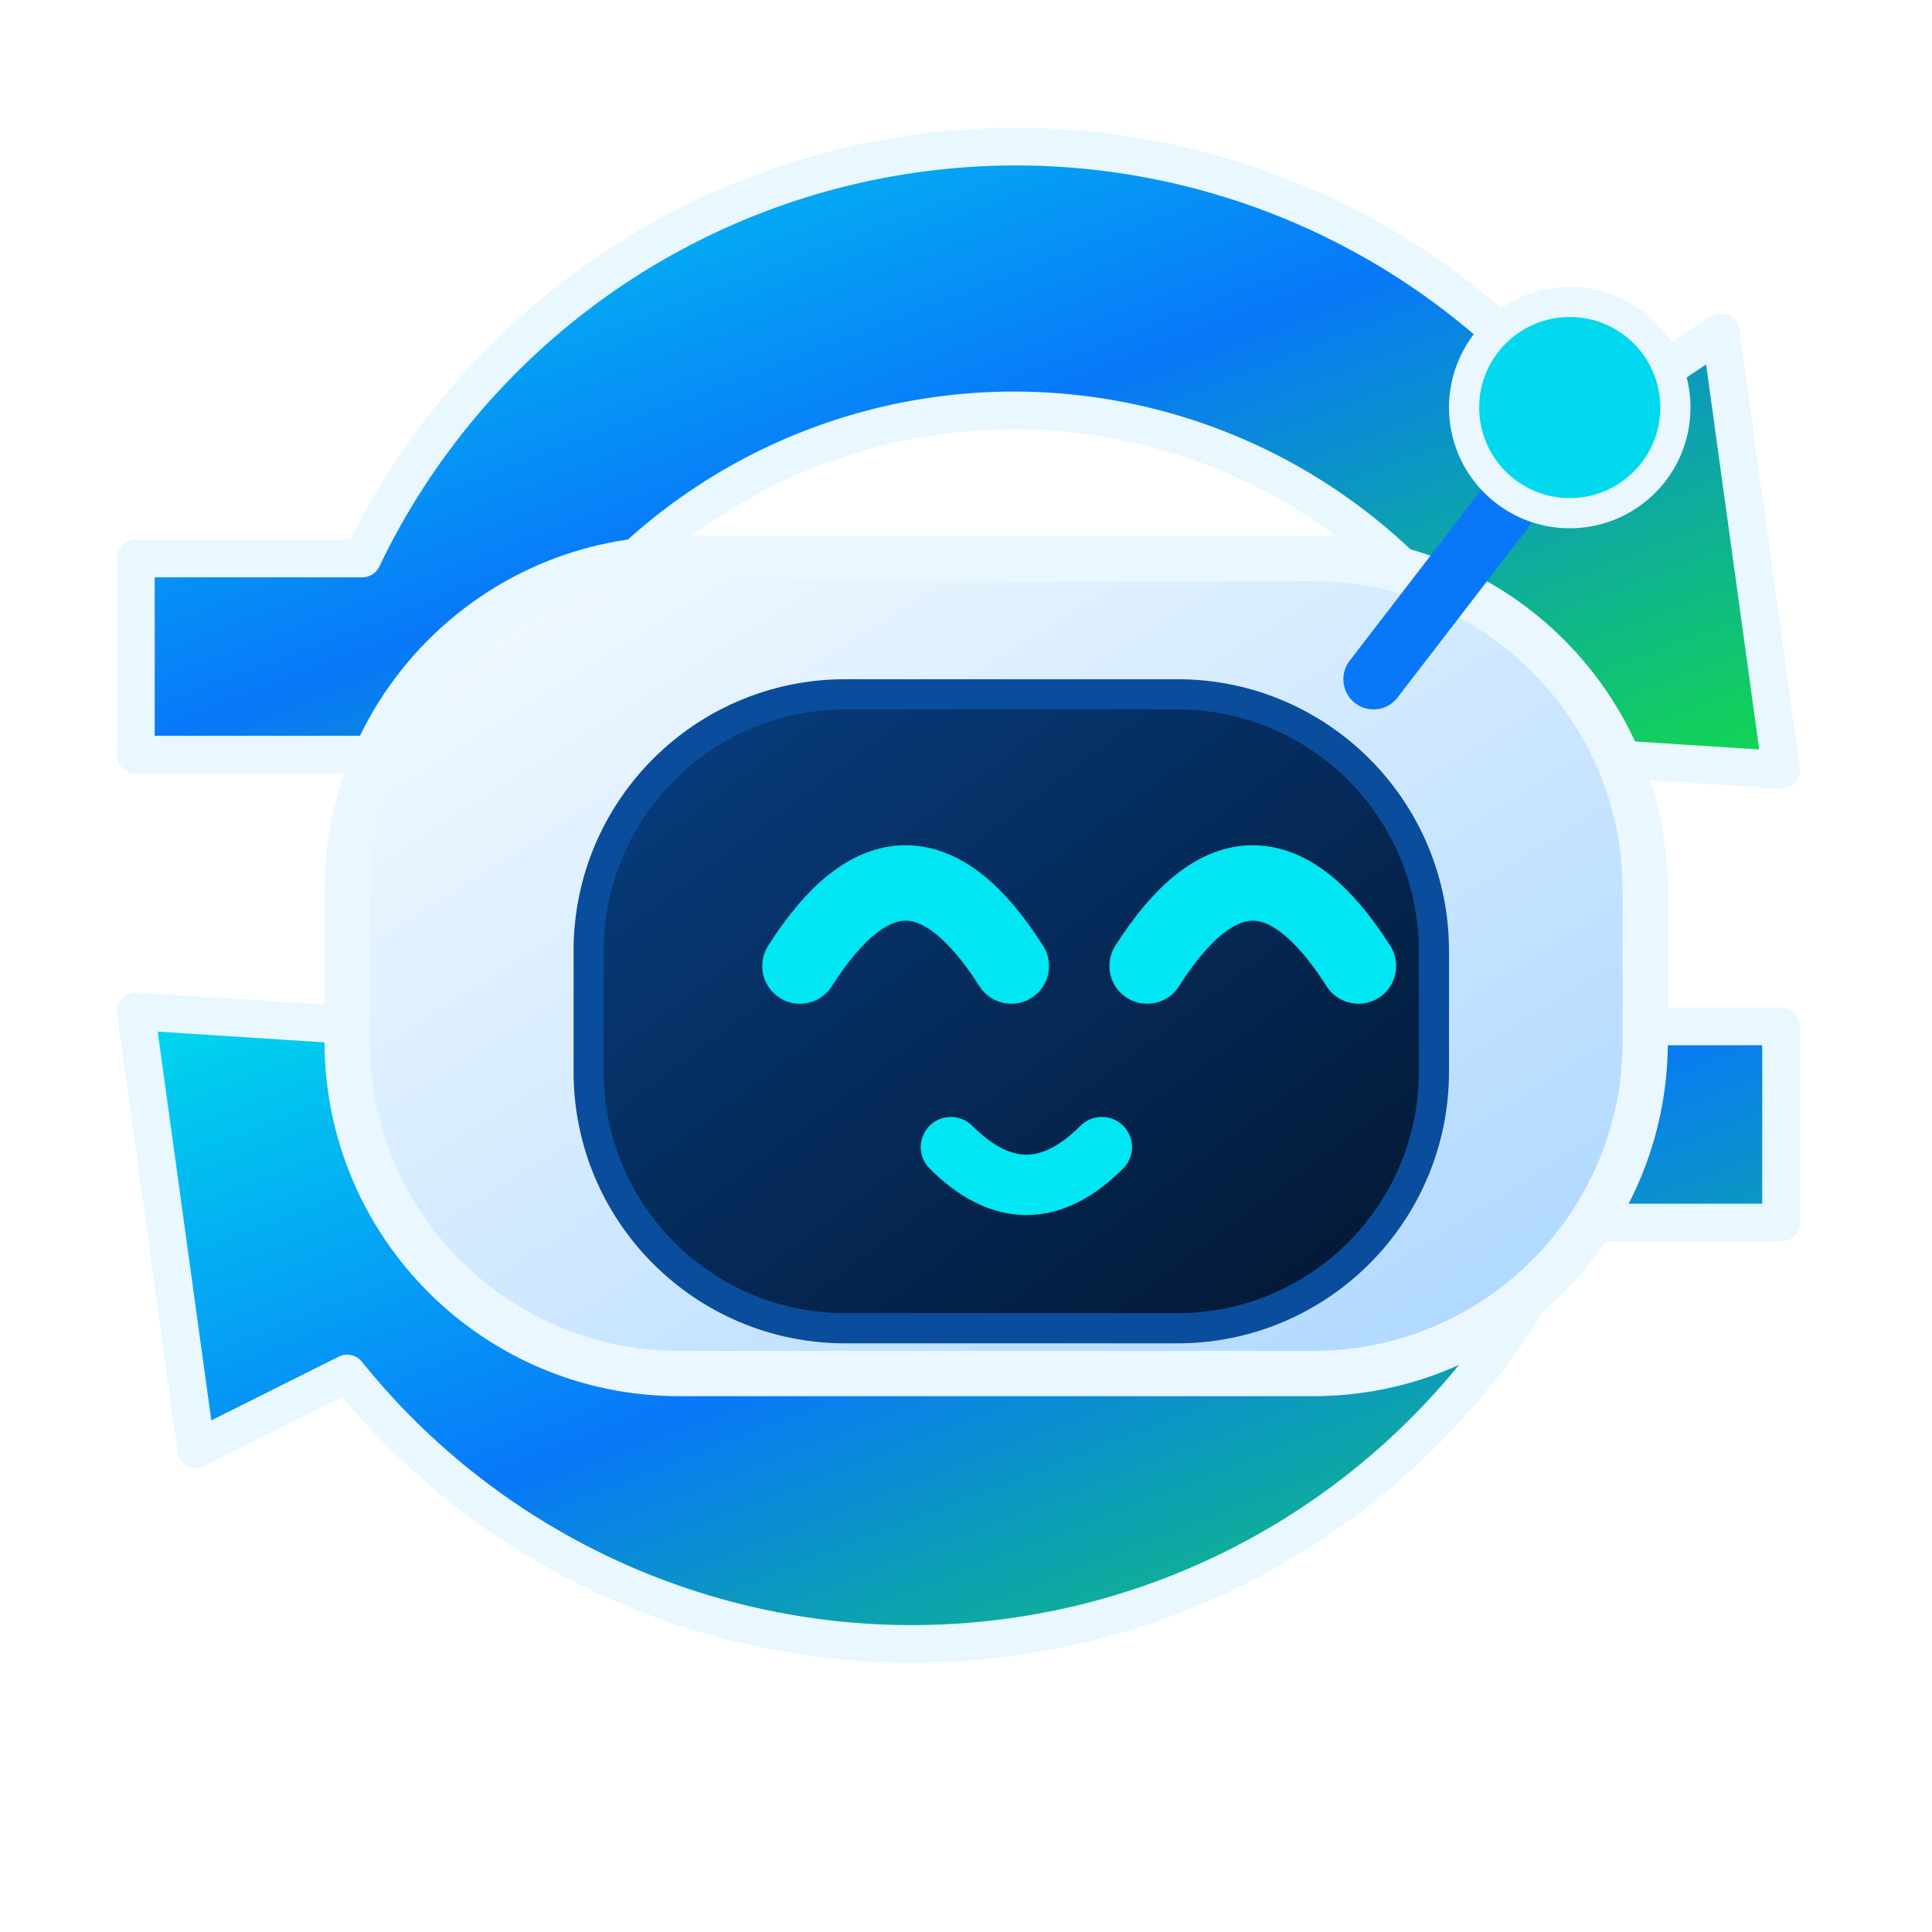
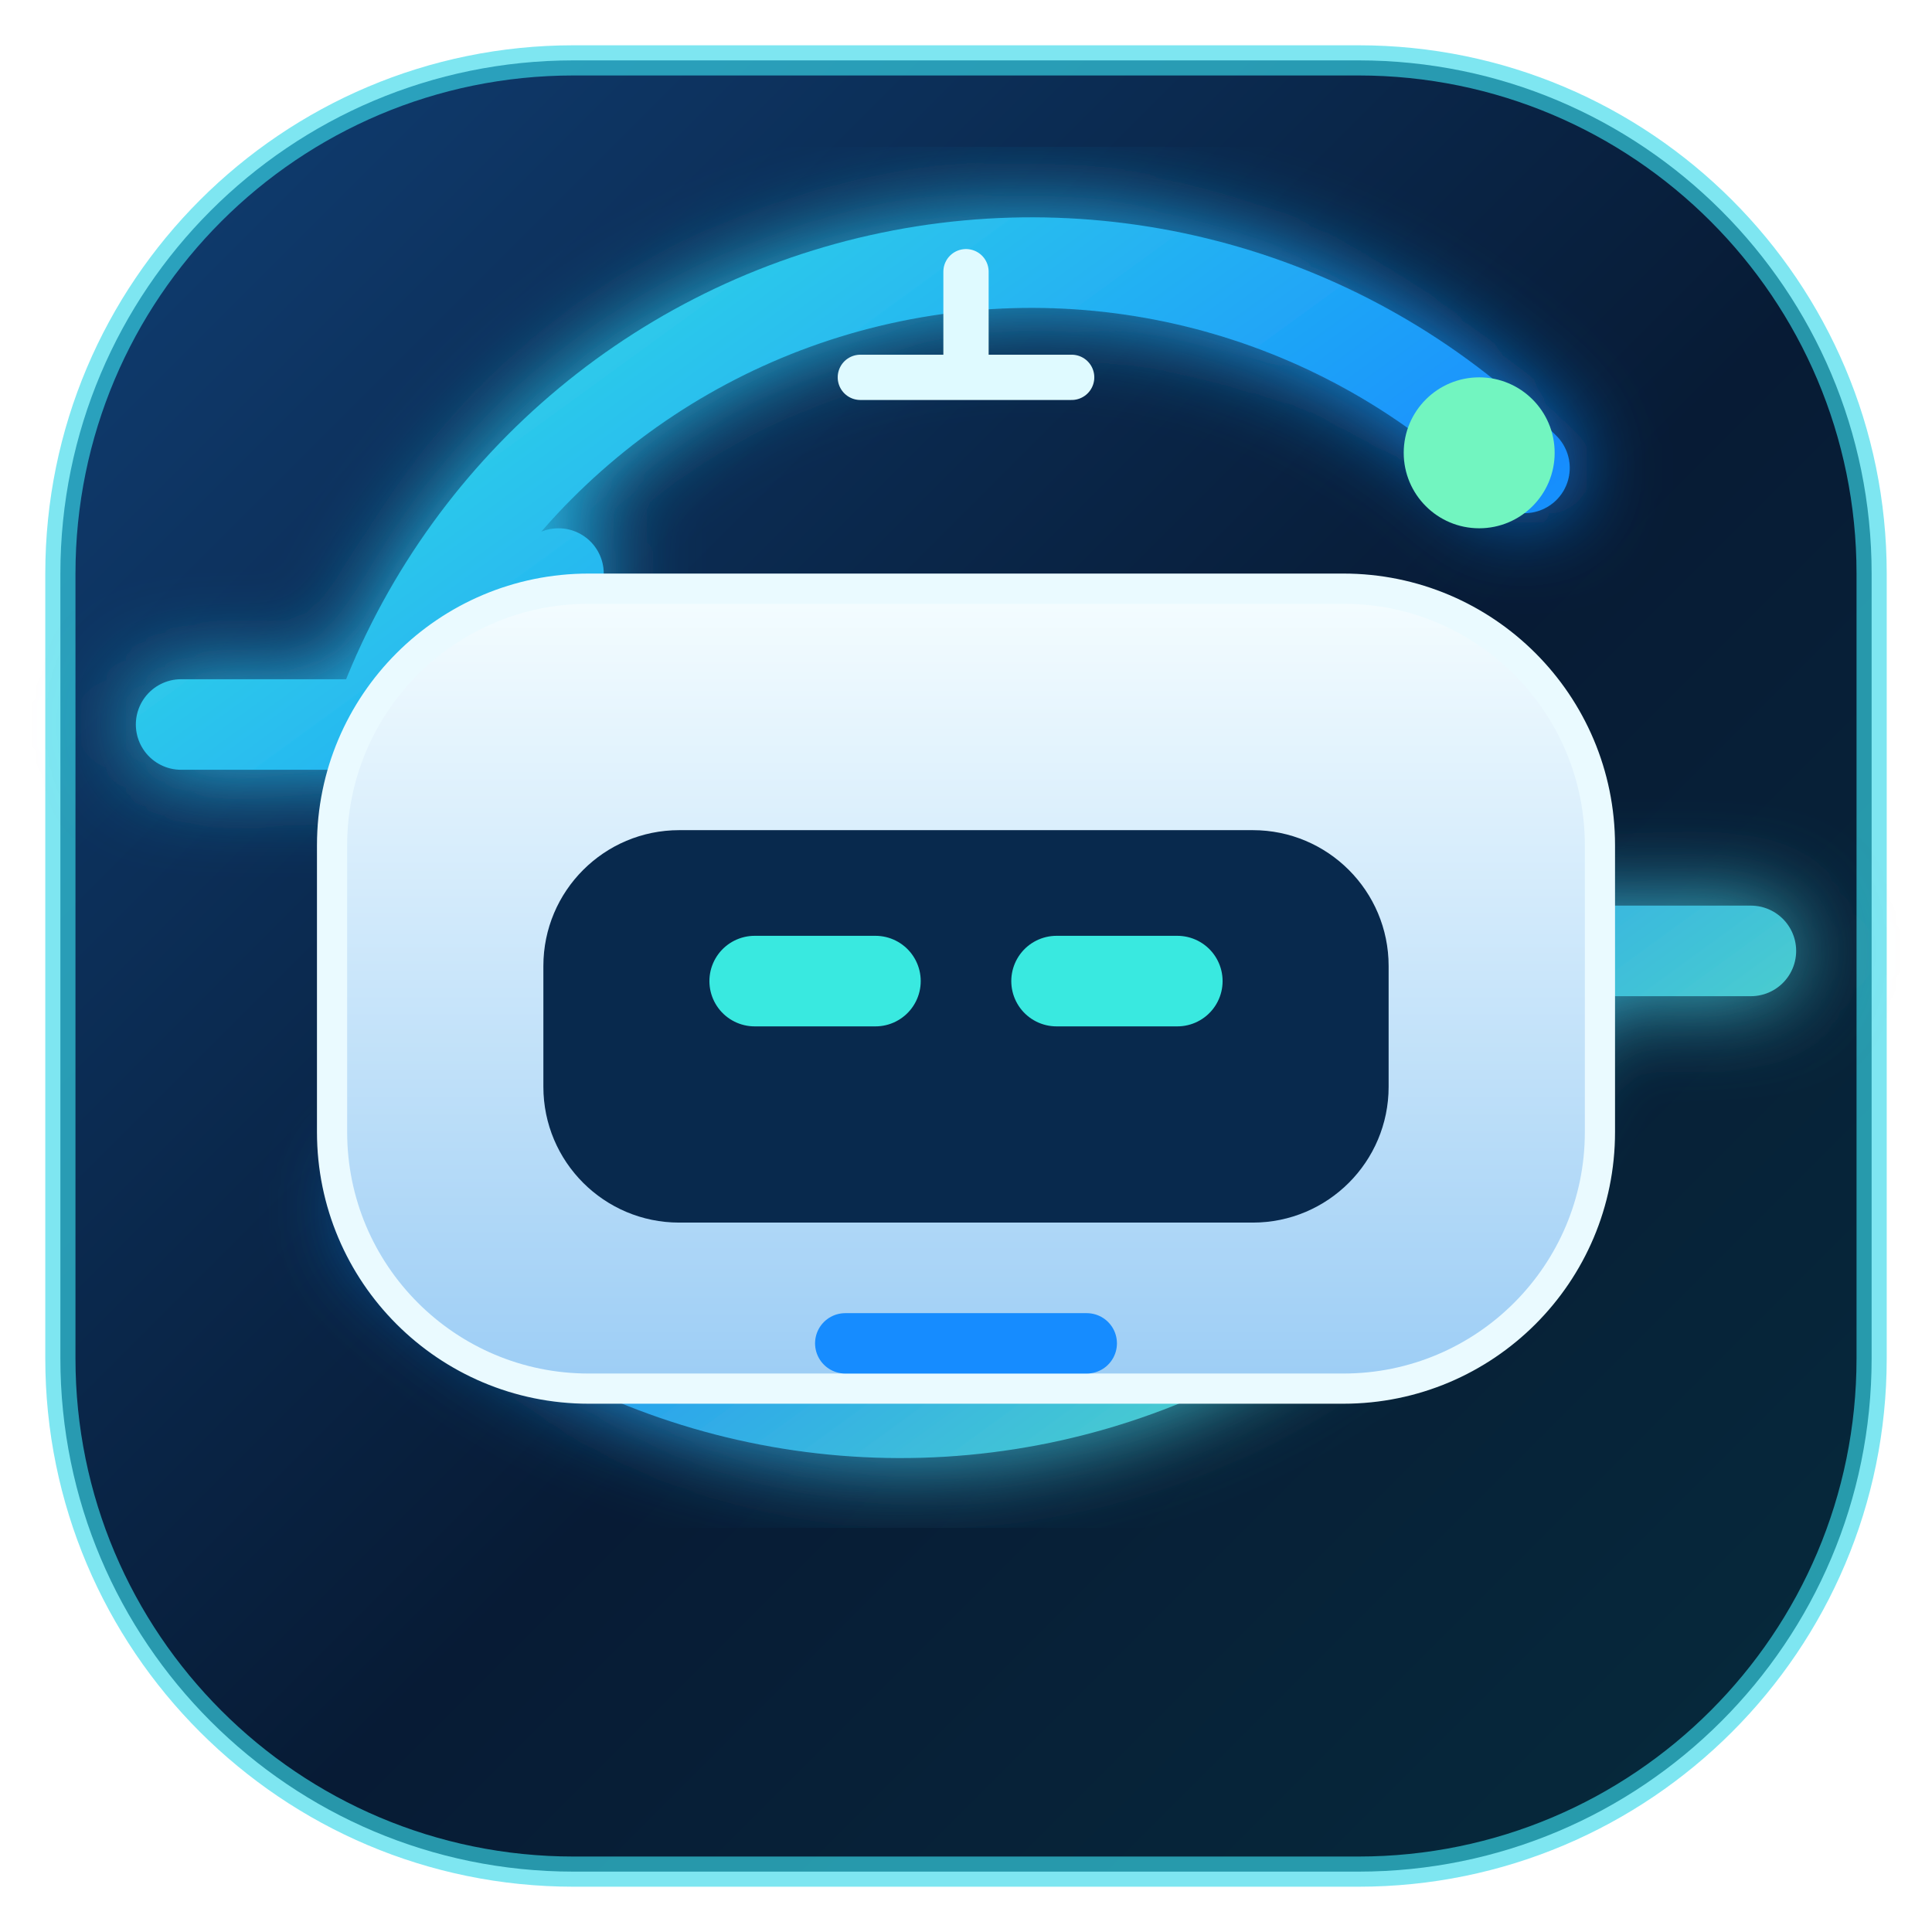
<svg xmlns="http://www.w3.org/2000/svg" viewBox="0 0 128 128" role="img" aria-labelledby="title">
  <defs>
-     <linearGradient id="ring" x1="0" y1="0" x2="1" y2="1">
-       <stop stop-color="#00d9ed" />
-       <stop offset=".48" stop-color="#0878f9" />
-       <stop offset="1" stop-color="#13d94c" />
+     <linearGradient id="bg" x1="0" y1="0" x2="1" y2="1">
+       <stop stop-color="#103f75" />
+       <stop offset=".55" stop-color="#071b35" />
+       <stop offset="1" stop-color="#062b3c" />
    </linearGradient>
-     <linearGradient id="face" x1="0" y1="0" x2="1" y2="1">
-       <stop stop-color="#f7fcff" />
-       <stop offset="1" stop-color="#a9d5ff" />
+     <linearGradient id="orbit" x1="0" y1="0" x2="1" y2="1">
+       <stop stop-color="#39e8e0" />
+       <stop offset=".52" stop-color="#168cff" />
+       <stop offset="1" stop-color="#66f0b5" />
    </linearGradient>
-     <linearGradient id="screen" x1="0" y1="0" x2="1" y2="1">
-       <stop stop-color="#073f82" />
-       <stop offset="1" stop-color="#03152f" />
+     <linearGradient id="face" x1="0" y1="0" x2="0" y2="1">
+       <stop stop-color="#f5fdff" />
+       <stop offset="1" stop-color="#9ccdf5" />
    </linearGradient>
+     <filter id="glow">
+       <feGaussianBlur stdDeviation="3" result="b" />
+       <feMerge>
+         <feMergeNode in="b" />
+         <feMergeNode in="SourceGraphic" />
+       </feMerge>
+     </filter>
  </defs>
-   <path d="M105 28A48 48 0 0 0 24 37H9v13h24a37 37 0 0 1 63-9l-9 8 31 2-4-29z" fill="url(#ring)" stroke="#e9f7ff" stroke-width="2.5" stroke-linejoin="round" />
-   <path d="M23 91a48 48 0 0 0 81-10h14V68H94a37 37 0 0 1-63 9l9-8-31-2 4 29z" fill="url(#ring)" stroke="#e9f7ff" stroke-width="2.5" stroke-linejoin="round" />
-   <path d="M45 37h42a22 22 0 0 1 22 22v10a22 22 0 0 1-22 22H45A22 22 0 0 1 23 69V59a22 22 0 0 1 22-22z" fill="url(#face)" stroke="#eaf7ff" stroke-width="3" />
-   <rect x="39" y="46" width="56" height="42" rx="17" fill="url(#screen)" stroke="#0a4d9c" stroke-width="2" />
-   <path d="M53 64q7-11 14 0m9 0q7-11 14 0" fill="none" stroke="#00e6f2" stroke-width="5" stroke-linecap="round" />
-   <path d="M63 76q5 5 10 0" fill="none" stroke="#00e6f2" stroke-width="4" stroke-linecap="round" />
-   <path d="M91 45l10-13" stroke="#0878f9" stroke-width="4" stroke-linecap="round" />
-   <circle cx="104" cy="27" r="7" fill="#00d9ed" stroke="#eaf7ff" stroke-width="2" />
+   <rect x="4" y="4" width="120" height="120" rx="34" fill="url(#bg)" stroke="#39d9e9" stroke-opacity=".65" stroke-width="2" />
+   <path d="M101 31a46 46 0 0 0-76 17H12m15 0 10-10M27 48l10 10M27 80a46 46 0 0 0 76-17h13m-15 0-10 10m10-10-10-10" fill="none" stroke="url(#orbit)" stroke-width="6" stroke-linecap="round" stroke-linejoin="round" filter="url(#glow)" />
+   <path d="M39 39h50a17 17 0 0 1 17 17v19a17 17 0 0 1-17 17H39a17 17 0 0 1-17-17V56a17 17 0 0 1 17-17Z" fill="url(#face)" stroke="#eafaff" stroke-width="2" />
+   <path d="M45 55h38a9 9 0 0 1 9 9v8a9 9 0 0 1-9 9H45a9 9 0 0 1-9-9v-8a9 9 0 0 1 9-9Z" fill="#08294d" />
+   <path d="M50 65h8m12 0h8" stroke="#39e9e0" stroke-width="6" stroke-linecap="round" />
+   <path d="M56 89h16" stroke="#168cff" stroke-width="4" stroke-linecap="round" />
+   <path d="M64 25v-7m-7 7h14" stroke="#dffaff" stroke-width="3" stroke-linecap="round" />
+   <circle cx="98" cy="30" r="5" fill="#72f5c0" />
</svg>
